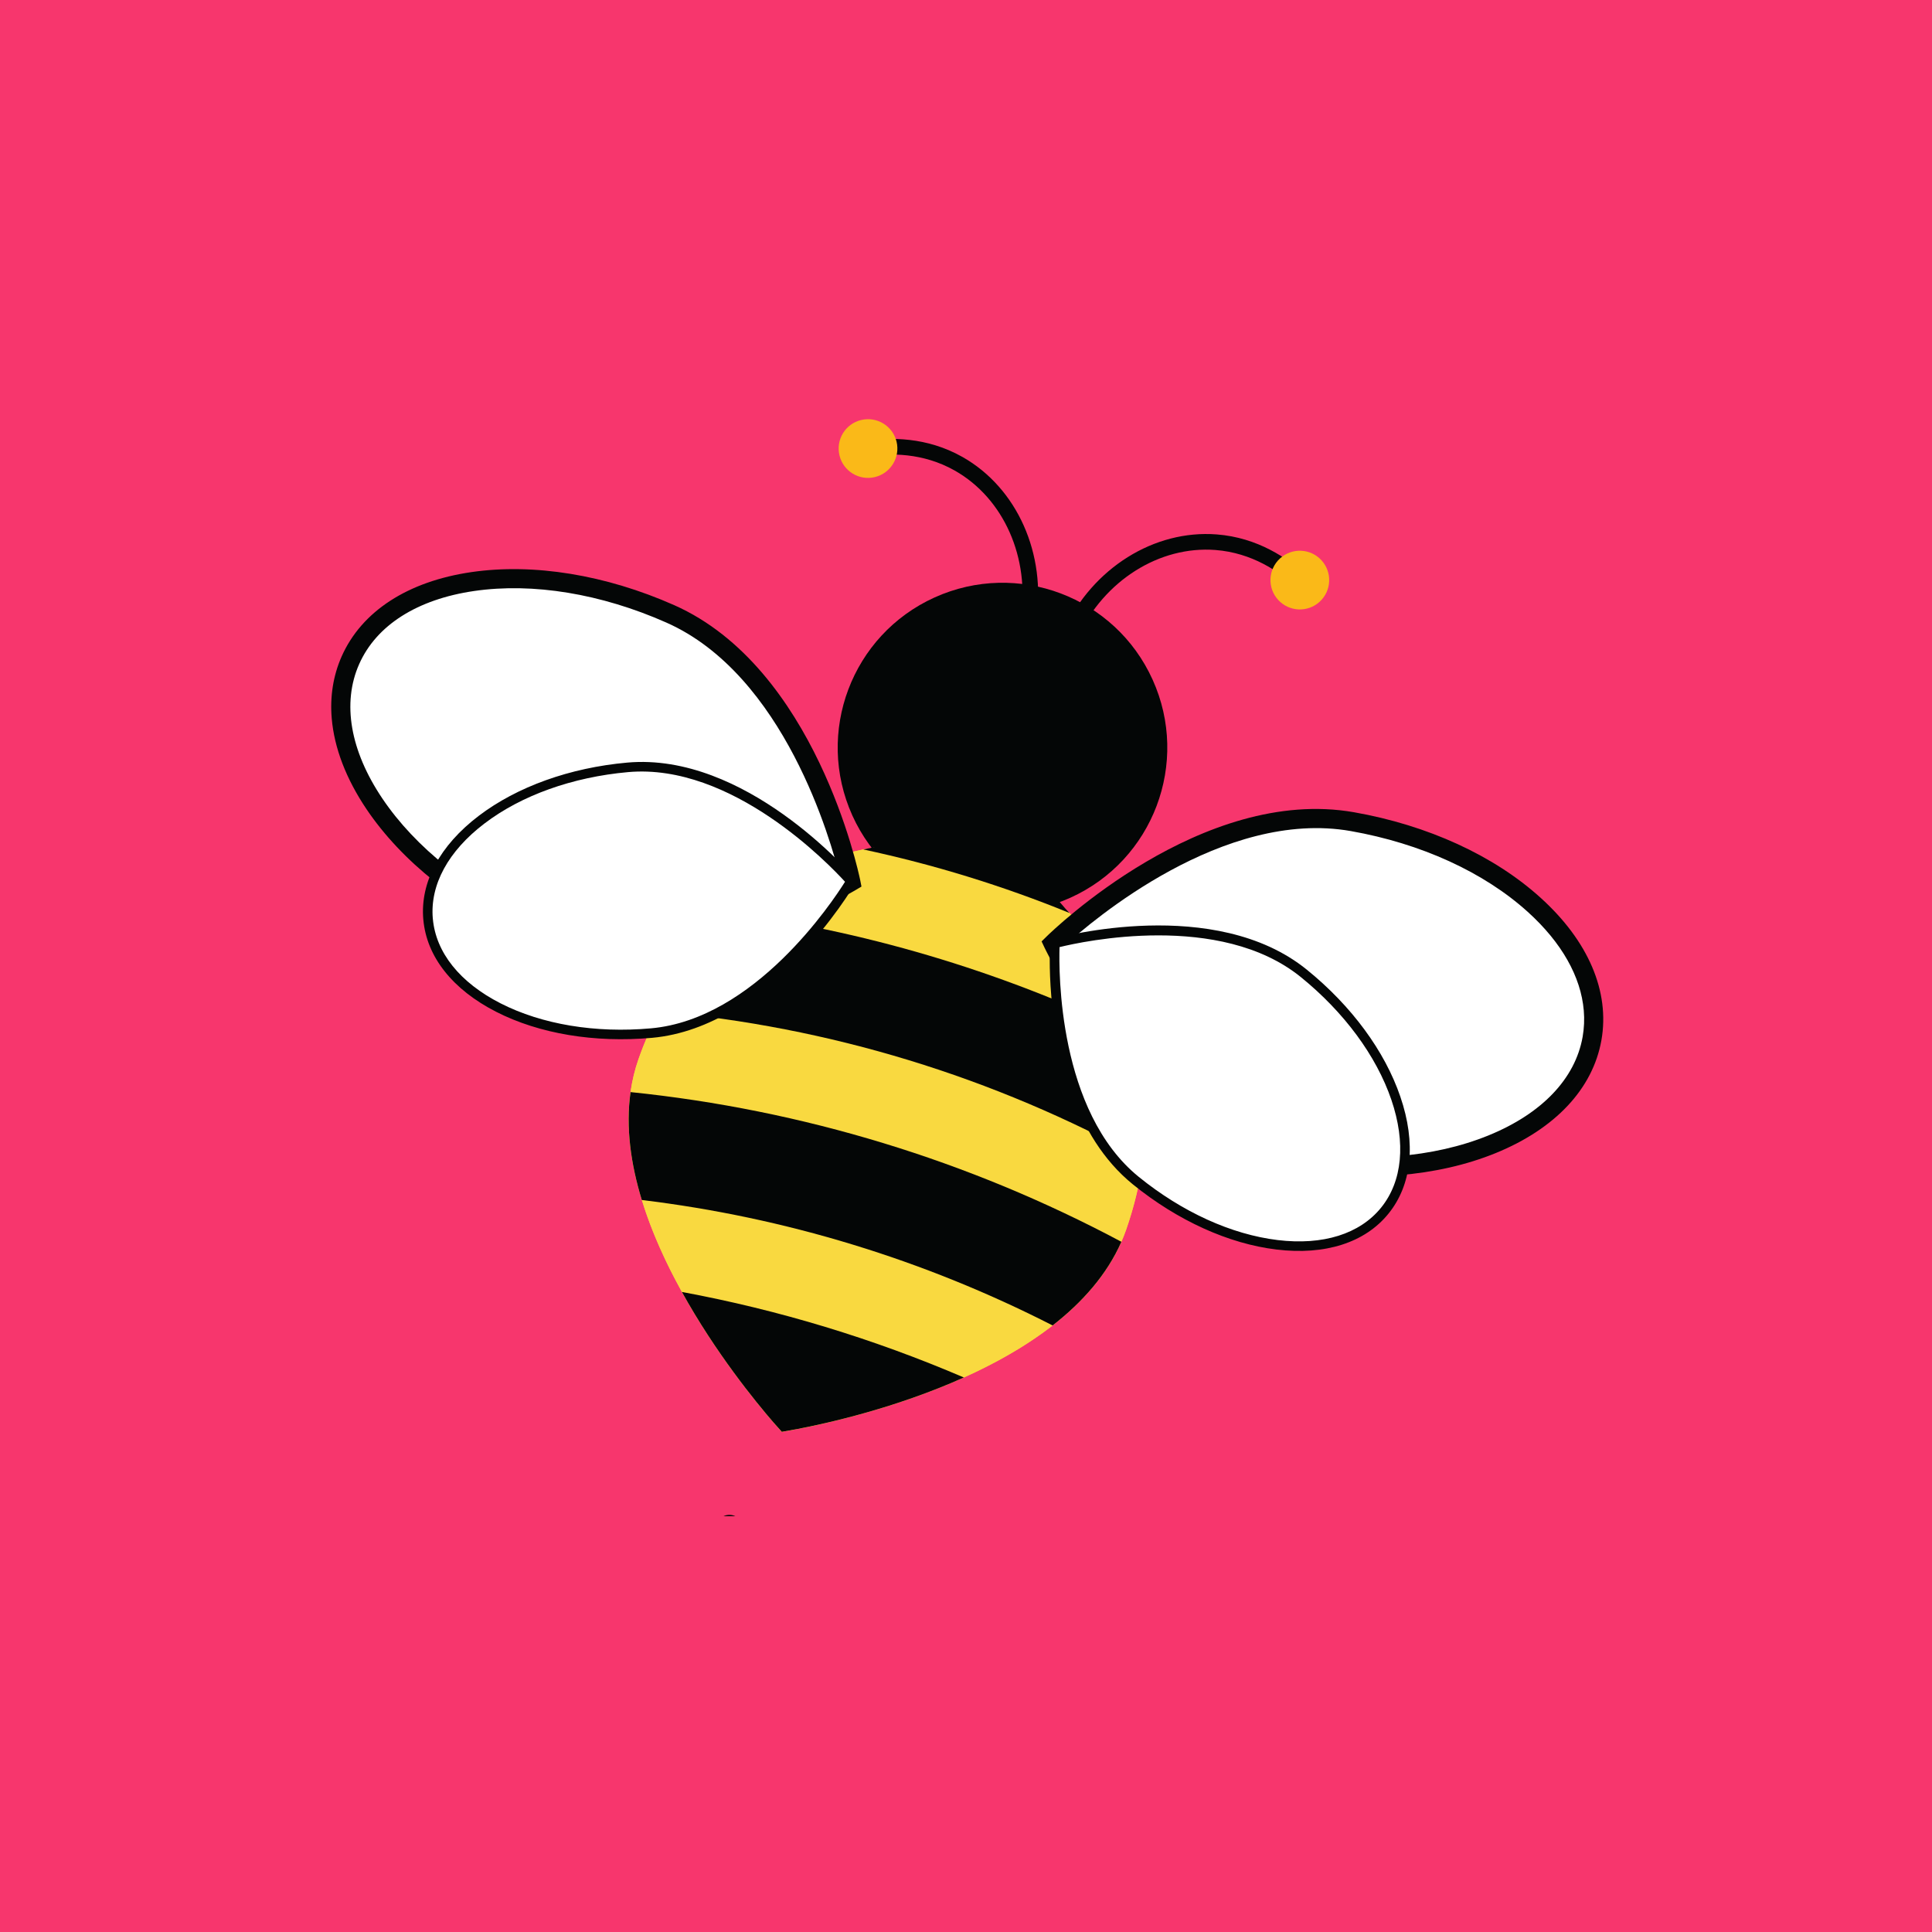
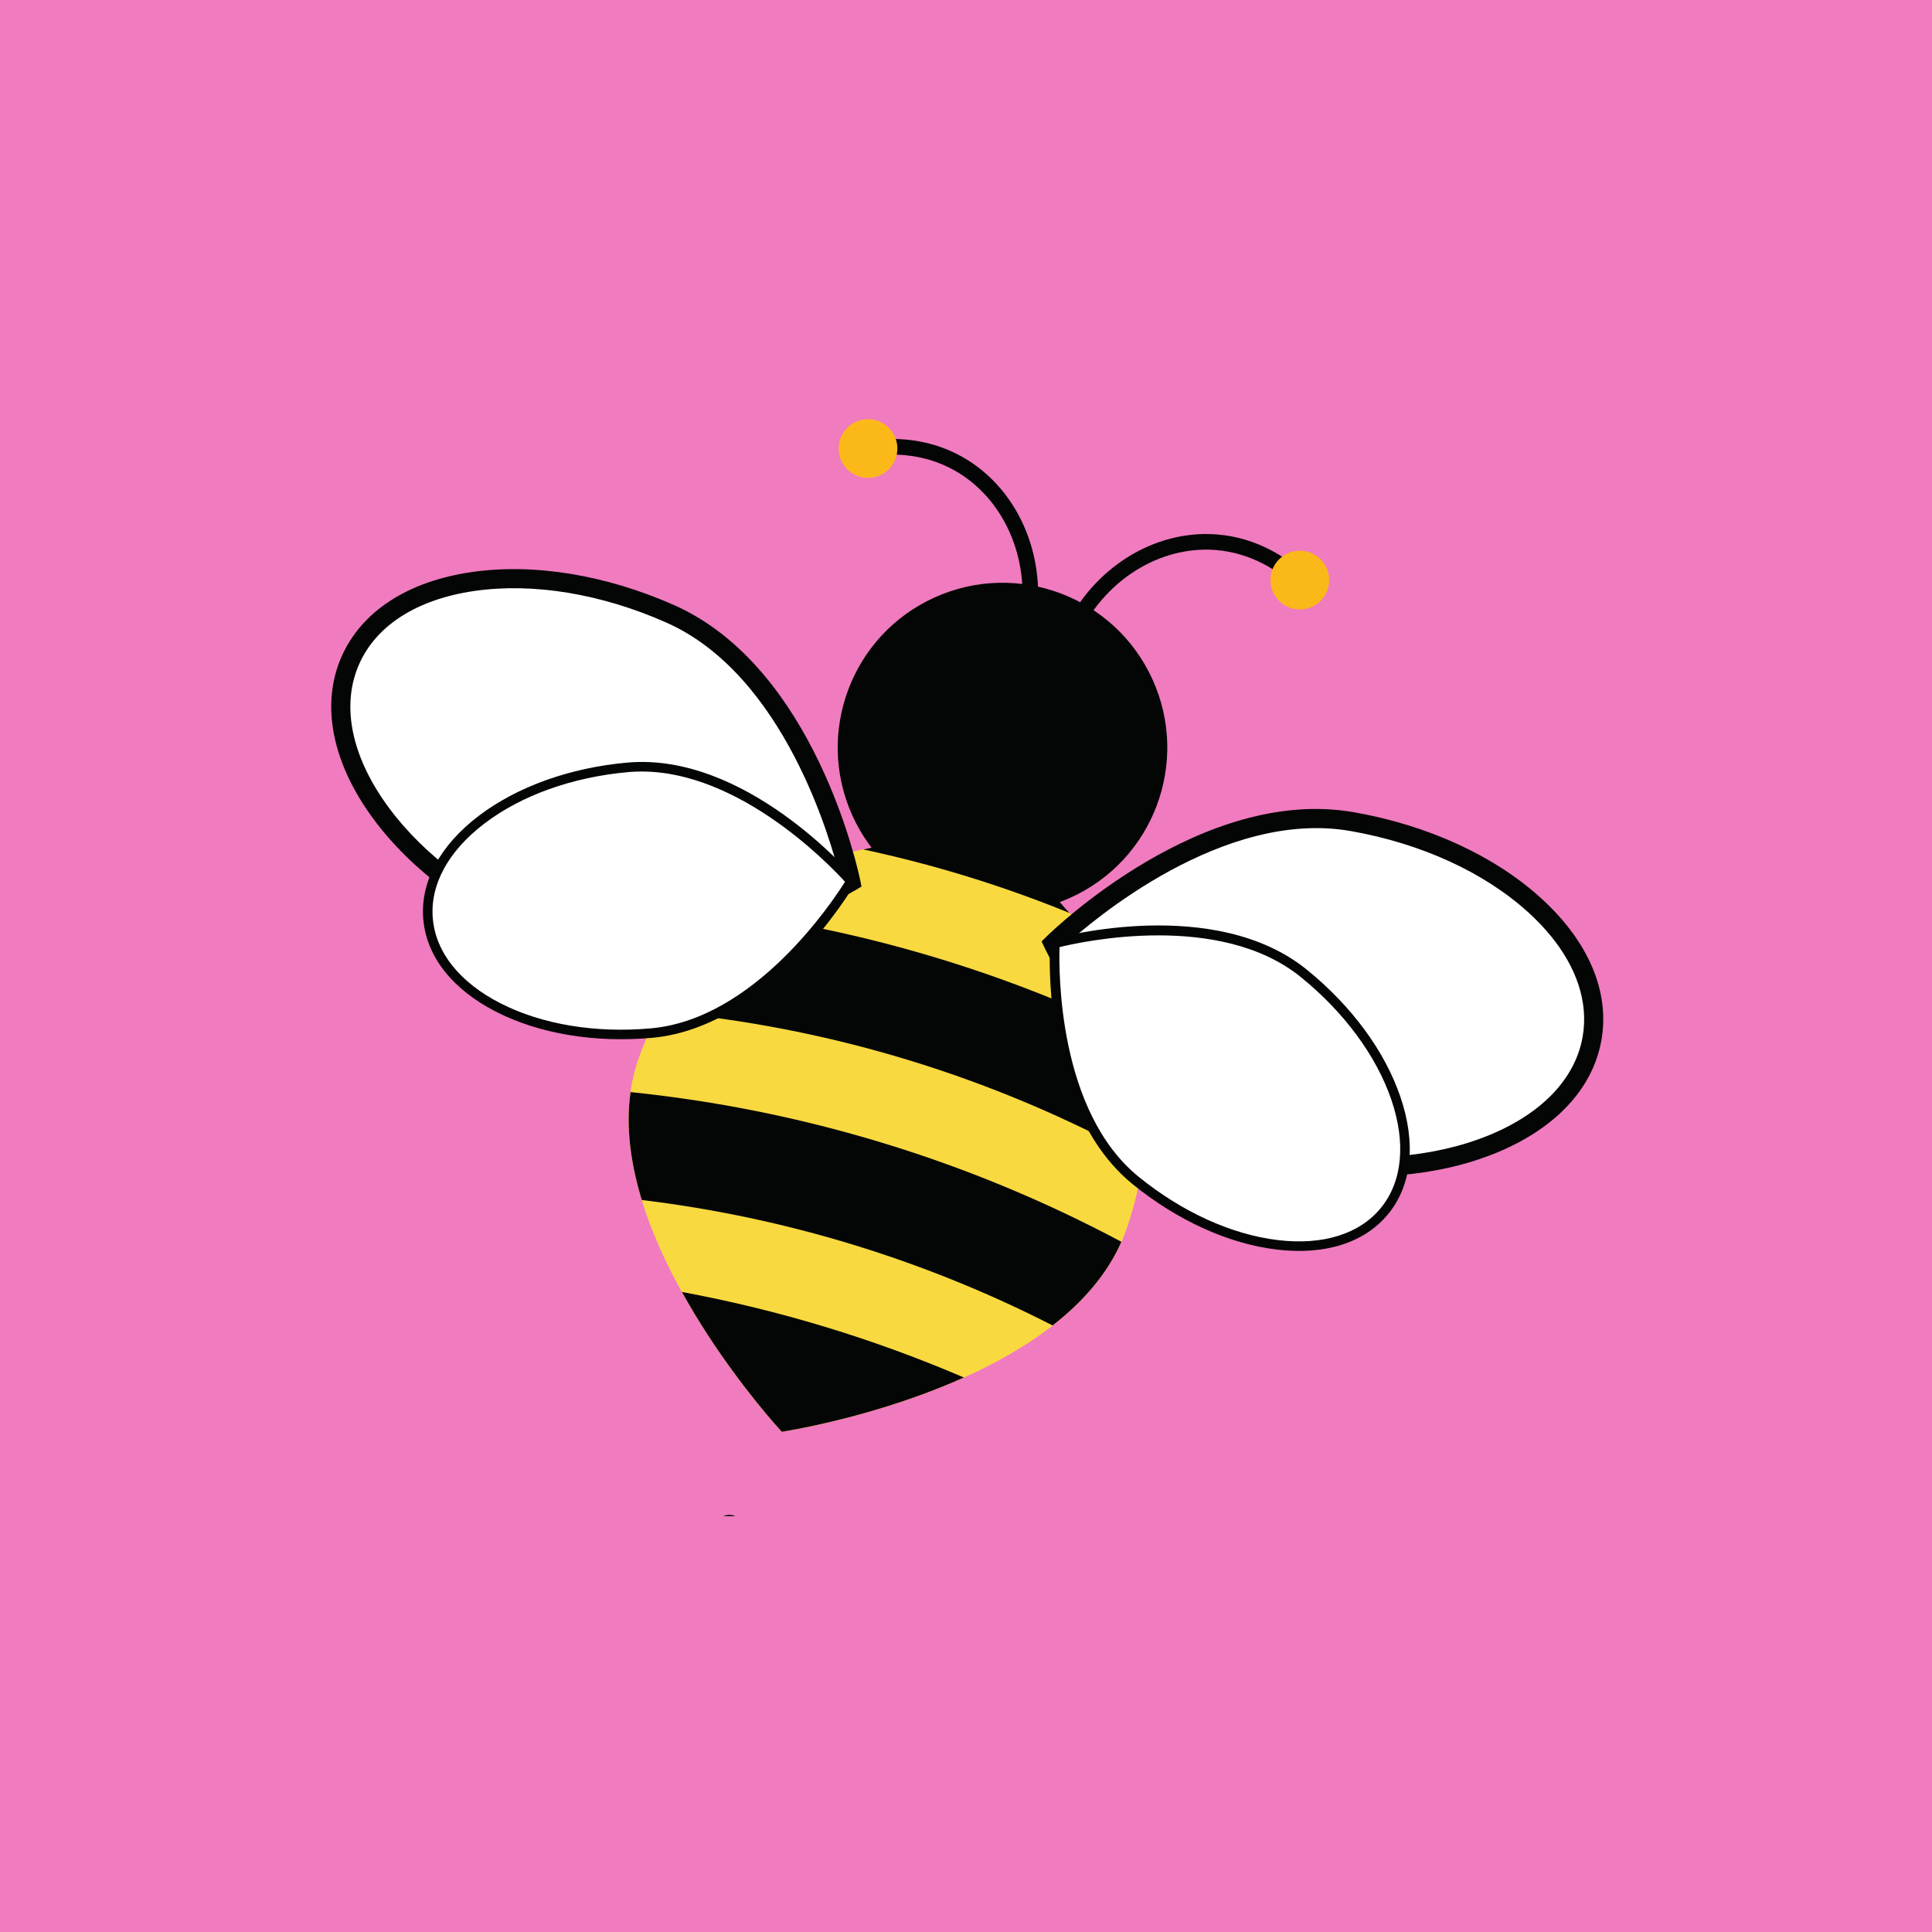
<svg xmlns="http://www.w3.org/2000/svg" viewBox="0 0 512 512">
-   <rect width="512" height="512" fill="#F7366D" />
+   <rect width="512" height="512" fill="#f17bbf" />
  <svg x="56" y="56" width="400" height="400" viewBox="0 0 1920 1920" preserveAspectRatio="xMidYMid meet">
    <defs>
      <g />
      <clipPath id="5bc790f4cd">
        <path d="M 135.461 1658 L 678 1658 L 678 1659.879 L 135.461 1659.879 Z M 135.461 1658 " clip-rule="nonzero" />
      </clipPath>
    </defs>
    <g fill="#000000" fill-opacity="1">
      <g transform="translate(900.0732, 1042.875)">
        <g>
          <path d="M 59.766 48.906 C 40.754 48.906 26.719 46.117 17.656 40.547 C 8.602 34.973 4.078 27.203 4.078 17.234 C 4.078 11.18 6.008 6.219 9.875 2.344 C 13.738 -1.52 19.297 -4.113 26.547 -5.438 L 26.547 -7.625 C 22.641 -10 19.832 -12.629 18.125 -15.516 C 16.414 -18.41 15.562 -21.77 15.562 -25.594 C 15.562 -34.863 21.586 -41.102 33.641 -44.312 L 33.641 -46.5 C 27.441 -50.051 22.773 -54.457 19.641 -59.719 C 16.504 -64.977 14.938 -71.332 14.938 -78.781 C 14.938 -86.445 16.695 -93.188 20.219 -99 C 23.738 -104.82 28.895 -109.352 35.688 -112.594 C 42.477 -115.832 50.609 -117.453 60.078 -117.453 C 69.691 -117.453 77.359 -115.781 83.078 -112.438 C 86.629 -117.594 88.68 -123.547 89.234 -130.297 L 91.438 -131.656 L 112.219 -126.547 C 111.594 -121.035 109.988 -116.414 107.406 -112.688 C 104.832 -108.969 100.832 -105.645 95.406 -102.719 L 95.406 -100.422 C 101.883 -94.703 105.125 -86.723 105.125 -76.484 C 105.125 -69.379 103.348 -63.004 99.797 -57.359 C 96.242 -51.723 91.066 -47.266 84.266 -43.984 C 77.473 -40.711 69.41 -39.078 60.078 -39.078 L 55.688 -39.188 C 52.906 -39.32 50.957 -39.391 49.844 -39.391 C 47.195 -39.391 45.125 -38.676 43.625 -37.25 C 42.125 -35.82 41.375 -33.992 41.375 -31.766 C 41.375 -29.328 42.348 -27.426 44.297 -26.062 C 46.254 -24.707 49.113 -23.961 52.875 -23.828 L 78.688 -22.891 C 104.176 -22.117 116.922 -11.145 116.922 10.031 C 116.922 17.488 115.02 24.125 111.219 29.938 C 107.426 35.75 101.281 40.363 92.781 43.781 C 84.289 47.195 73.285 48.906 59.766 48.906 Z M 60.078 -59.359 C 65.648 -59.359 70.004 -60.992 73.141 -64.266 C 76.273 -67.535 77.844 -72.203 77.844 -78.266 C 77.844 -84.328 76.273 -88.977 73.141 -92.219 C 70.004 -95.457 65.648 -97.078 60.078 -97.078 C 54.441 -97.078 50.086 -95.457 47.016 -92.219 C 43.953 -88.977 42.422 -84.328 42.422 -78.266 C 42.422 -72.129 43.953 -67.441 47.016 -64.203 C 50.086 -60.973 54.441 -59.359 60.078 -59.359 Z M 59.766 27.906 C 69.66 27.906 76.852 26.508 81.344 23.719 C 85.844 20.938 88.094 17.316 88.094 12.859 C 88.094 9.234 86.941 6.566 84.641 4.859 C 82.336 3.148 78.68 2.227 73.672 2.094 L 50.891 1.047 C 50.117 1.047 49.398 1.008 48.734 0.938 C 48.078 0.875 47.438 0.844 46.812 0.844 C 41.938 0.844 38.227 1.883 35.688 3.969 C 33.145 6.062 31.875 8.953 31.875 12.641 C 31.875 17.516 34.207 21.273 38.875 23.922 C 43.539 26.578 50.504 27.906 59.766 27.906 Z M 59.766 27.906 " />
        </g>
      </g>
    </g>
    <path fill="#040606" d="M 815.418 768.504 C 863.117 873.992 987.281 920.852 1092.742 873.168 C 1198.246 825.512 1245.102 701.34 1197.402 595.828 C 1149.77 490.34 1025.605 443.48 920.102 491.16 C 814.641 538.82 767.789 662.988 815.418 768.504 " fill-opacity="1" fill-rule="nonzero" />
    <path fill="#f9d940" d="M 725.68 1552.492 C 725.68 1552.492 1092.977 1497.457 1163.609 1295.691 C 1234.223 1093.922 1152.59 881.77 981.336 821.848 C 810.012 761.898 613.969 876.883 543.336 1078.648 C 472.793 1280.391 725.68 1552.492 725.68 1552.492 " fill-opacity="1" fill-rule="nonzero" />
    <path fill="#f9d940" d="M 533.301 1120.406 C 526.98 1165.102 533.652 1211.984 547.613 1257.668 C 560.137 1298.367 578.418 1338.152 598.625 1374.625 C 641.391 1451.961 692.594 1514.562 714.66 1540.086 C 719.969 1546.242 723.562 1550.238 725.02 1551.766 C 725.445 1552.211 726.031 1552.422 726.641 1552.328 C 728.992 1551.953 735.43 1550.895 745.043 1549.039 C 783.016 1541.801 870.777 1522.297 957.273 1483.426 C 996.797 1465.66 1036.133 1443.809 1070.184 1417.23 C 1107.898 1387.832 1139.242 1352.676 1157.641 1310.801 C 1159.805 1305.867 1161.801 1300.836 1163.609 1295.715 C 1174.066 1265.773 1181.234 1235.648 1185.207 1205.828 C 1192.348 1151.73 1189.293 1098.648 1177.074 1049.699 C 1161.918 988.902 1132.688 934.504 1091.707 892.578 C 1061.16 861.184 1024.031 836.793 981.336 821.848 C 931.594 804.434 879.66 801.777 829.445 811.766 C 771.336 823.258 715.34 851.598 667.215 893.449 C 628.703 926.891 595.195 968.93 569.629 1017.926 C 559.594 1037.125 550.809 1057.43 543.336 1078.648 C 538.59 1092.277 535.273 1106.238 533.301 1120.406 " fill-opacity="1" fill-rule="nonzero" />
    <path fill="#040606" d="M 598.625 1374.625 C 641.391 1451.961 692.594 1514.562 714.66 1540.086 C 717.5 1543.375 725.68 1552.492 725.68 1552.492 C 725.68 1552.492 739.262 1550.145 745.043 1549.039 C 783.016 1541.801 870.777 1522.297 957.273 1483.426 C 842.066 1434.008 721.824 1397.512 598.625 1374.625 Z M 533.301 1120.406 C 526.98 1165.102 533.652 1211.984 547.613 1257.668 C 729.816 1279.664 906.73 1333.711 1070.184 1417.23 C 1107.898 1387.832 1139.242 1352.676 1157.641 1310.801 C 963.832 1207.473 751.785 1142.801 533.301 1120.406 Z M 569.629 1017.926 C 785.645 1037.078 995.297 1101.09 1185.207 1205.828 C 1192.348 1151.73 1189.293 1098.648 1177.074 1049.699 C 1016.395 970.996 844.297 918.266 667.215 893.449 C 628.703 926.891 595.195 968.93 569.629 1017.926 Z M 829.445 811.766 C 919.066 830.941 1006.832 857.965 1091.707 892.578 C 1061.16 861.184 1032.703 808.285 989.984 793.34 C 940.238 775.93 879.66 801.777 829.445 811.766 " fill-opacity="1" fill-rule="nonzero" />
    <path fill="#040606" d="M 1090.625 546.41 C 1095.254 547.82 1100.379 545.633 1102.492 541.098 C 1135.742 469.637 1206 425.34 1277.363 430.816 C 1323.844 434.41 1358.434 458.238 1379.324 477.625 C 1383.34 481.363 1389.613 481.129 1393.328 477.109 C 1397.062 473.09 1396.828 466.816 1392.855 463.078 C 1369.641 441.531 1331.082 415.023 1278.914 411.004 C 1199.328 404.895 1121.195 453.797 1084.492 532.707 C 1082.145 537.691 1084.328 543.59 1089.309 545.914 C 1089.734 546.102 1090.156 546.27 1090.625 546.41 " fill-opacity="1" fill-rule="nonzero" />
    <path fill="#fab918" d="M 1412.172 443.879 C 1426.105 459.086 1425.098 482.703 1409.871 496.637 C 1394.668 510.57 1371.074 509.539 1357.117 494.332 C 1343.16 479.129 1344.238 455.512 1359.395 441.578 C 1374.621 427.641 1398.262 428.676 1412.172 443.879 " fill-opacity="1" fill-rule="nonzero" />
    <path fill="#040606" d="M 1036.371 529.887 C 1036.793 530.008 1037.285 530.125 1037.754 530.195 C 1043.184 531.039 1048.234 527.352 1049.059 521.922 C 1062.594 435.961 1024.996 351.785 955.535 312.496 C 909.996 286.762 863.188 287.258 831.914 292.215 C 826.484 293.062 822.82 298.16 823.664 303.566 C 824.512 308.992 829.633 312.684 835.039 311.836 C 863.117 307.371 905.18 306.855 945.715 329.789 C 1008.031 365.039 1041.68 441.012 1029.461 518.844 C 1028.688 523.801 1031.691 528.457 1036.371 529.887 " fill-opacity="1" fill-rule="nonzero" />
    <path fill="#fab918" d="M 844.109 338.062 C 824.09 342.926 803.926 330.613 799.062 310.566 C 794.199 290.523 806.512 270.336 826.555 265.496 C 846.578 260.633 866.809 272.945 871.672 292.988 C 876.488 313.035 864.152 333.223 844.109 338.062 " fill-opacity="1" fill-rule="nonzero" />
    <path fill="#ffffff" d="M 1070.84 931.332 C 1070.84 931.332 1186.285 1173.75 1375.586 1207.145 C 1564.887 1240.535 1735.363 1171.168 1756.301 1052.211 C 1777.309 933.258 1640.879 809.766 1451.555 776.398 C 1262.254 743.004 1070.84 931.332 1070.84 931.332 " fill-opacity="1" fill-rule="nonzero" />
    <path fill="#040606" d="M 1745.844 1016.609 C 1742.227 973.699 1717.742 930.18 1674.668 891.219 C 1618.742 840.621 1538.781 804.105 1449.465 788.359 C 1287.516 759.785 1120.281 902.496 1085.762 933.961 C 1107.473 975.32 1215.754 1166.633 1377.699 1195.184 C 1467.016 1210.949 1554.664 1203.973 1624.5 1175.562 C 1692.434 1147.926 1735.012 1103.371 1744.387 1050.098 C 1746.312 1039.051 1746.809 1027.844 1745.844 1016.609 Z M 1056.156 928.723 L 1062.312 922.66 C 1070.301 914.785 1260.445 730.34 1453.672 764.438 C 1547.449 780.957 1631.738 819.59 1690.93 873.215 C 1751.742 928.203 1779.164 992.547 1768.285 1054.328 C 1757.383 1116.105 1709.562 1167.148 1633.641 1198.051 C 1559.668 1228.152 1467.277 1235.625 1373.473 1219.105 C 1180.27 1185.031 1064.707 946.676 1059.844 936.547 L 1056.156 928.723 " fill-opacity="1" fill-rule="nonzero" />
    <path fill="#ffffff" d="M 1073.074 931.215 C 1073.074 931.215 1060.195 1139.16 1176.066 1233.062 C 1291.98 1326.945 1433.695 1344.027 1492.699 1271.203 C 1551.727 1198.402 1505.578 1063.258 1389.73 969.352 C 1273.816 875.473 1073.074 931.215 1073.074 931.215 " fill-opacity="1" fill-rule="nonzero" />
    <path fill="#040606" d="M 1078.973 935.984 C 1078.008 966.25 1076.973 1144.965 1179.895 1228.34 C 1235.066 1273.035 1297.738 1301.543 1356.457 1308.613 C 1414.074 1315.57 1460.836 1300.93 1488.023 1267.398 C 1515.141 1233.84 1519.77 1185.102 1501.066 1130.137 C 1481.938 1074.207 1441.027 1018.773 1385.879 974.074 C 1282.957 890.699 1108.391 928.746 1078.973 935.984 Z M 1068.562 999.242 C 1065.32 961.105 1066.824 933.867 1066.988 930.836 L 1067.293 926.512 L 1071.453 925.363 C 1079.746 923.035 1276.566 869.879 1393.516 964.652 C 1450.426 1010.758 1492.699 1068.145 1512.508 1126.234 C 1532.719 1185.289 1527.289 1238.141 1497.398 1275.035 C 1467.559 1311.93 1416.965 1328.145 1355.027 1320.672 C 1294.07 1313.34 1229.172 1283.895 1172.258 1237.766 C 1096.523 1176.383 1074.508 1069.391 1068.562 999.242 " fill-opacity="1" fill-rule="nonzero" />
    <path fill="#ffffff" d="M 813.445 852.914 C 813.445 852.914 582.387 989.797 406.672 911.969 C 230.906 834.137 128.031 681.531 176.953 571.082 C 225.852 460.637 407.938 434.199 583.703 512.027 C 759.492 589.836 813.445 852.914 813.445 852.914 " fill-opacity="1" fill-rule="nonzero" />
    <path fill="#040606" d="M 799.559 846.754 C 788.418 801.402 729.156 589.695 578.77 523.121 C 495.891 486.391 409.09 472.125 334.484 482.961 C 261.945 493.488 209.969 526.527 188.07 575.996 C 166.121 625.461 176.648 686.184 217.605 746.977 C 259.715 809.484 328.586 864.145 411.559 900.875 C 561.945 967.449 758.457 869.008 799.559 846.754 Z M 153.176 645.082 C 150.824 617.309 154.984 590.684 165.816 566.172 C 191.266 508.785 249.914 470.719 331.008 458.922 C 410.102 447.453 501.602 462.375 588.641 500.914 C 768.094 580.367 823.055 839.473 825.359 850.469 L 827.027 858.953 L 819.648 863.348 C 809.941 869.082 581.191 1002.512 401.734 923.082 C 314.629 884.52 242.16 826.805 197.445 760.535 C 171.219 721.598 156.371 682.328 153.176 645.082 " fill-opacity="1" fill-rule="nonzero" />
    <path fill="#ffffff" d="M 813.68 852.184 C 813.68 852.184 708.406 1032.004 559.879 1045.352 C 411.301 1058.676 284.082 993.816 275.715 900.477 C 267.352 807.137 380.988 720.656 529.52 707.332 C 678.023 693.984 813.68 852.184 813.68 852.184 " fill-opacity="1" fill-rule="nonzero" />
    <path fill="#040606" d="M 806.113 852.844 C 785.715 830.469 661.977 701.527 530.059 713.371 C 459.305 719.719 394.453 742.934 347.48 778.727 C 301.398 813.762 278.113 856.625 281.73 899.441 C 281.73 899.605 281.801 899.77 281.801 899.934 C 285.633 942.938 316.25 981.125 367.992 1007.516 C 420.629 1034.352 488.609 1045.656 559.336 1039.289 C 691.324 1027.445 790.039 878.551 806.113 852.844 Z M 269.629 900.477 C 265.613 853.359 290.637 806.711 340.078 769.066 C 388.93 731.914 455.992 707.828 528.977 701.27 C 678.941 687.805 812.668 841.68 818.262 848.234 L 821.082 851.504 L 818.918 855.238 C 814.523 862.688 710.336 1037.926 560.441 1051.391 C 487.457 1057.922 417.152 1046.195 362.473 1018.324 C 306.875 989.984 273.906 948.32 269.699 901.039 C 269.629 900.828 269.629 900.664 269.629 900.477 " fill-opacity="1" fill-rule="nonzero" />
    <g clip-path="url(#5bc790f4cd)">
      <path fill="#040606" d="M 640.004 1745.871 C 637.844 1745.871 635.684 1745.469 633.52 1744.648 C 624.262 1741.027 619.633 1730.594 623.227 1721.289 C 629.668 1704.559 636.035 1687.379 642.051 1670.273 C 645.363 1660.871 655.656 1655.914 665.031 1659.227 C 674.477 1662.539 679.41 1672.832 676.098 1682.258 C 669.965 1699.695 663.48 1717.223 656.852 1734.332 C 654.082 1741.477 647.289 1745.871 640.004 1745.871 Z M -4058.629 1810.586 C -4058.84 1810.586 -4059.051 1810.586 -4059.238 1810.586 C -4099.16 1809.25 -4139.203 1808.848 -4178.703 1809.32 C -4178.773 1809.344 -4178.867 1809.344 -4178.938 1809.344 C -4188.805 1809.344 -4196.867 1801.398 -4196.984 1791.508 C -4197.102 1781.543 -4189.137 1773.363 -4179.172 1773.246 C -4139.086 1772.73 -4098.527 1773.152 -4058.039 1774.516 C -4048.078 1774.844 -4040.277 1783.188 -4040.605 1793.152 C -4040.934 1802.902 -4048.945 1810.586 -4058.629 1810.586 Z M -4478.77 1830.891 C -4487.676 1830.891 -4495.43 1824.289 -4496.629 1815.219 C -4497.945 1805.348 -4491.016 1796.277 -4481.121 1794.961 C -4441.41 1789.672 -4400.875 1785.277 -4360.648 1781.918 C -4350.73 1781.098 -4341.988 1788.449 -4341.168 1798.391 C -4340.344 1808.332 -4347.699 1817.051 -4357.641 1817.871 C -4397.281 1821.211 -4437.227 1825.531 -4476.375 1830.727 C -4477.172 1830.844 -4477.973 1830.891 -4478.77 1830.891 Z M -3759.191 1837.141 C -3760.039 1837.141 -3760.883 1837.07 -3761.754 1836.953 C -3801.207 1831.312 -3841.129 1826.449 -3880.418 1822.523 C -3890.336 1821.539 -3897.574 1812.703 -3896.586 1802.785 C -3895.598 1792.867 -3886.762 1785.656 -3876.824 1786.617 C -3837.043 1790.59 -3796.602 1795.5 -3756.656 1801.211 C -3746.785 1802.621 -3739.926 1811.785 -3741.336 1821.656 C -3742.625 1830.656 -3750.359 1837.141 -3759.191 1837.141 Z M -4773.648 1889.098 C -4781.637 1889.098 -4788.945 1883.742 -4791.082 1875.656 C -4793.621 1866.023 -4787.863 1856.152 -4778.23 1853.59 C -4739.434 1843.348 -4699.77 1833.945 -4660.293 1825.652 C -4650.543 1823.605 -4640.977 1829.832 -4638.91 1839.586 C -4636.867 1849.34 -4643.117 1858.926 -4652.867 1860.969 C -4691.734 1869.148 -4730.836 1878.406 -4769.02 1888.488 C -4770.57 1888.887 -4772.121 1889.098 -4773.648 1889.098 Z M -3464.316 1895.727 C -3465.82 1895.727 -3467.348 1895.539 -3468.852 1895.141 C -3507.906 1885.012 -3547.008 1875.82 -3585.121 1867.855 C -3594.871 1865.812 -3601.145 1856.246 -3599.102 1846.496 C -3597.082 1836.742 -3587.516 1830.469 -3577.742 1832.512 C -3539.062 1840.598 -3499.375 1849.926 -3459.781 1860.219 C -3450.125 1862.734 -3444.344 1872.578 -3446.859 1882.215 C -3448.973 1890.344 -3456.305 1895.727 -3464.316 1895.727 Z M -5058.703 1984.344 C -5065.82 1984.344 -5072.566 1980.09 -5075.434 1973.086 C -5079.168 1963.852 -5074.727 1953.324 -5065.492 1949.562 L -5062.086 1948.176 C -5025.969 1933.535 -4988.961 1919.578 -4952.113 1906.746 C -4942.691 1903.457 -4932.398 1908.438 -4929.133 1917.84 C -4925.844 1927.262 -4930.824 1937.531 -4940.227 1940.82 C -4976.504 1953.465 -5012.949 1967.211 -5048.551 1981.641 L -5051.91 1983.004 C -5054.145 1983.895 -5056.422 1984.344 -5058.703 1984.344 Z M -3177.664 1986.27 C -3179.734 1986.27 -3181.824 1985.918 -3183.867 1985.164 C -3222.242 1971.09 -3260.262 1957.883 -3296.895 1945.852 C -3306.363 1942.75 -3311.531 1932.551 -3308.43 1923.078 C -3305.305 1913.609 -3295.109 1908.465 -3285.637 1911.566 C -3248.605 1923.715 -3210.188 1937.062 -3171.438 1951.277 C -3162.086 1954.711 -3157.293 1965.074 -3160.723 1974.426 C -3163.402 1981.758 -3170.309 1986.27 -3177.664 1986.27 Z M 507.242 2015.246 C 504 2015.246 500.828 2014.398 497.867 2012.59 C 489.336 2007.395 486.68 1996.305 491.852 1987.797 C 512.363 1954.215 531.984 1919.32 550.148 1884.07 C 554.66 1875.211 565.539 1871.734 574.445 1876.293 C 583.281 1880.852 586.781 1891.73 582.199 1900.59 C 563.684 1936.617 543.641 1972.289 522.656 2006.598 C 519.273 2012.168 513.328 2015.246 507.242 2015.246 Z M -2898.93 2099.16 C -2901.352 2099.16 -2903.82 2098.668 -2906.168 2097.656 C -2944.871 2080.715 -2980.965 2065.344 -3016.516 2050.637 C -3025.727 2046.828 -3030.098 2036.277 -3026.289 2027.066 C -3022.484 2017.852 -3011.91 2013.48 -3002.723 2017.289 C -2966.957 2032.094 -2930.629 2047.555 -2891.695 2064.57 C -2882.578 2068.566 -2878.395 2079.188 -2882.391 2088.328 C -2885.352 2095.121 -2892 2099.16 -2898.93 2099.16 Z M -5329.375 2115.023 C -5335.672 2115.023 -5341.805 2111.711 -5345.117 2105.812 C -5350.008 2097.117 -5346.93 2086.117 -5338.234 2081.23 C -5303.105 2061.492 -5267.082 2042.41 -5231.152 2024.48 C -5222.223 2020.039 -5211.391 2023.68 -5206.949 2032.586 C -5202.508 2041.516 -5206.129 2052.352 -5215.059 2056.793 C -5250.445 2074.441 -5285.949 2093.262 -5320.539 2112.695 C -5323.336 2114.273 -5326.367 2115.023 -5329.375 2115.023 Z M -2625.203 2223.828 C -2627.766 2223.828 -2630.375 2223.285 -2632.84 2222.133 C -2669.145 2205.168 -2705.473 2188.27 -2741.895 2171.539 C -2750.941 2167.355 -2754.914 2156.641 -2750.73 2147.594 C -2746.57 2138.523 -2735.855 2134.574 -2726.809 2138.734 C -2690.34 2155.512 -2653.941 2172.434 -2617.566 2189.422 C -2608.543 2193.629 -2604.621 2204.367 -2608.848 2213.414 C -2611.902 2219.973 -2618.414 2223.828 -2625.203 2223.828 Z M 327.34 2255.621 C 322.996 2255.621 318.672 2254.07 315.168 2250.945 C 307.84 2244.223 307.297 2232.805 313.973 2225.449 C 340.453 2196.332 366.184 2165.734 390.504 2134.504 C 396.637 2126.633 407.988 2125.223 415.812 2131.332 C 423.707 2137.465 425.141 2148.793 419.008 2156.664 C 394.168 2188.625 367.805 2219.949 340.688 2249.723 C 337.141 2253.648 332.254 2255.621 327.34 2255.621 Z M -5581.859 2278.133 C -5587.406 2278.133 -5592.859 2275.594 -5596.406 2270.777 C -5602.328 2262.766 -5600.59 2251.461 -5592.574 2245.539 C -5560.148 2221.688 -5526.734 2198.305 -5493.273 2176.098 C -5484.953 2170.602 -5473.746 2172.855 -5468.246 2181.152 C -5462.75 2189.469 -5465.004 2200.656 -5473.301 2206.18 C -5506.293 2228.055 -5539.211 2251.086 -5571.168 2274.609 C -5574.387 2276.98 -5578.148 2278.133 -5581.859 2278.133 Z M -2352.344 2350.418 C -2354.836 2350.418 -2357.375 2349.902 -2359.793 2348.82 C -2392.879 2333.781 -2427.656 2317.801 -2469.27 2298.484 C -2478.293 2294.277 -2482.219 2283.562 -2478.035 2274.516 C -2473.828 2265.492 -2463.09 2261.543 -2454.066 2265.75 C -2412.547 2285.02 -2377.863 2300.953 -2344.871 2315.945 C -2335.801 2320.055 -2331.785 2330.75 -2335.895 2339.82 C -2338.926 2346.492 -2345.484 2350.418 -2352.344 2350.418 Z M 104.629 2456.848 C 99.105 2456.848 93.629 2454.309 90.082 2449.516 C 84.184 2441.504 85.875 2430.199 93.938 2424.277 C 125.633 2400.895 156.793 2375.891 186.637 2349.973 C 194.156 2343.438 205.527 2344.238 212.082 2351.781 C 218.641 2359.301 217.793 2370.699 210.273 2377.23 C 179.773 2403.762 147.816 2429.352 115.344 2453.32 C 112.102 2455.695 108.363 2456.848 104.629 2456.848 Z M -2076.219 2469.582 C -2078.477 2469.582 -2080.777 2469.16 -2083.035 2468.246 C -2118.895 2453.605 -2156.324 2437.977 -2194.297 2421.785 C -2203.461 2417.887 -2207.738 2407.285 -2203.812 2398.121 C -2199.914 2388.957 -2189.316 2384.68 -2180.152 2388.605 C -2142.344 2404.703 -2105.074 2420.258 -2069.383 2434.828 C -2060.172 2438.59 -2055.73 2449.117 -2059.488 2458.352 C -2062.355 2465.355 -2069.102 2469.582 -2076.219 2469.582 Z M -5812.68 2470.711 C -5817.477 2470.711 -5822.246 2468.809 -5825.793 2465.047 C -5832.656 2457.812 -5832.301 2446.367 -5825.066 2439.551 C -5795.832 2411.965 -5765.496 2384.727 -5734.902 2358.57 C -5727.336 2352.086 -5715.941 2352.98 -5709.453 2360.547 C -5702.992 2368.113 -5703.887 2379.512 -5711.453 2385.996 C -5741.602 2411.773 -5771.488 2438.637 -5800.297 2465.801 C -5803.777 2469.09 -5808.242 2470.711 -5812.68 2470.711 Z M -1794.996 2576.25 C -1796.922 2576.25 -1798.969 2575.918 -1800.895 2575.238 C -1837.832 2562.406 -1876.09 2548.637 -1914.461 2534.254 C -1923.812 2530.777 -1928.559 2520.367 -1925.059 2511.035 C -1921.555 2501.707 -1911.148 2496.961 -1901.816 2500.461 C -1863.68 2514.727 -1825.73 2528.426 -1789.098 2541.141 C -1779.652 2544.406 -1774.672 2554.699 -1777.914 2564.121 C -1780.5 2571.57 -1787.523 2576.25 -1794.996 2576.25 Z M -153.496 2610.18 C -160.289 2610.18 -166.773 2606.328 -169.852 2599.77 C -174.059 2590.723 -170.156 2579.984 -161.137 2575.777 C -125.324 2559.094 -89.793 2540.766 -55.559 2521.305 C -46.84 2516.395 -35.82 2519.449 -30.957 2528.098 C -26.02 2536.77 -29.027 2547.789 -37.699 2552.703 C -72.828 2572.629 -109.203 2591.406 -145.906 2608.488 C -148.375 2609.641 -150.961 2610.18 -153.496 2610.18 Z M -1507.523 2664.582 C -1509.027 2664.582 -1510.578 2664.371 -1512.152 2663.973 C -1550.172 2653.914 -1589.32 2642.871 -1628.488 2631.121 C -1638.055 2628.254 -1643.457 2618.195 -1640.566 2608.652 C -1637.746 2599.113 -1627.691 2593.707 -1618.129 2596.551 C -1579.332 2608.184 -1540.605 2619.109 -1502.871 2629.074 C -1493.258 2631.613 -1487.551 2641.484 -1490.062 2651.117 C -1492.18 2659.227 -1499.508 2664.582 -1507.523 2664.582 Z M -6018.359 2689.938 C -6022.426 2689.938 -6026.488 2688.574 -6029.875 2685.777 C -6037.535 2679.434 -6038.59 2668.062 -6032.246 2660.375 C -6006.609 2629.473 -5979.824 2598.715 -5952.637 2569.012 C -5945.891 2561.656 -5934.473 2561.16 -5927.141 2567.883 C -5919.785 2574.602 -5919.27 2586.023 -5926.012 2593.379 C -5952.801 2622.66 -5979.211 2652.949 -6004.449 2683.406 C -6008.02 2687.707 -6013.168 2689.938 -6018.359 2689.938 Z M -436.883 2709.75 C -444.992 2709.75 -452.344 2704.227 -454.391 2695.977 C -456.738 2686.297 -450.84 2676.543 -441.137 2674.172 C -402.719 2664.723 -364.273 2653.703 -326.914 2641.414 C -317.418 2638.285 -307.246 2643.434 -304.121 2652.902 C -300.996 2662.375 -306.164 2672.598 -315.609 2675.699 C -353.863 2688.293 -393.199 2699.574 -432.535 2709.207 C -433.992 2709.562 -435.426 2709.75 -436.883 2709.75 Z M -1213.422 2727.23 C -1214.387 2727.23 -1215.348 2727.137 -1216.242 2726.996 C -1255.293 2720.793 -1295.406 2713.531 -1335.398 2705.402 C -1345.223 2703.402 -1351.473 2693.863 -1349.477 2684.109 C -1347.5 2674.336 -1337.938 2668.012 -1328.258 2670.012 C -1288.66 2678.07 -1249.137 2685.238 -1210.648 2691.348 C -1200.781 2692.898 -1194.035 2702.16 -1195.609 2712.004 C -1197.043 2720.887 -1204.703 2727.23 -1213.422 2727.23 Z M -733.922 2753.668 C -743.414 2753.668 -751.355 2746.266 -751.898 2736.68 C -752.508 2726.715 -744.871 2718.184 -734.957 2717.621 C -726.168 2717.105 -717.449 2716.539 -708.66 2715.93 C -677.855 2713.742 -646.816 2710.641 -616.434 2706.742 C -606.516 2705.496 -597.492 2712.477 -596.223 2722.344 C -594.953 2732.238 -601.934 2741.285 -611.875 2742.555 C -642.914 2746.551 -674.613 2749.699 -706.078 2751.93 C -715.027 2752.566 -723.934 2753.129 -732.84 2753.645 C -733.191 2753.668 -733.57 2753.668 -733.922 2753.668 Z M -914.27 2756.02 C -914.457 2756.02 -914.621 2756.02 -914.809 2755.996 C -954.566 2754.82 -995.289 2752.449 -1035.895 2749.039 C -1045.832 2748.195 -1053.164 2739.453 -1052.32 2729.535 C -1051.473 2719.594 -1042.754 2712.238 -1032.84 2713.062 C -992.895 2716.445 -952.828 2718.75 -913.727 2719.926 C -903.789 2720.23 -895.918 2728.547 -896.223 2738.512 C -896.527 2748.289 -904.586 2756.02 -914.27 2756.02 Z M -6195.395 2932.875 C -6198.707 2932.875 -6202.066 2931.961 -6205.051 2930.055 C -6213.465 2924.699 -6215.953 2913.535 -6210.598 2905.125 C -6189.047 2871.262 -6166.277 2837.422 -6142.945 2804.547 C -6137.164 2796.438 -6125.91 2794.512 -6117.777 2800.293 C -6109.648 2806.051 -6107.746 2817.328 -6113.504 2825.461 C -6136.508 2857.82 -6158.926 2891.164 -6180.145 2924.512 C -6183.574 2929.914 -6189.426 2932.875 -6195.395 2932.875 " fill-opacity="1" fill-rule="nonzero" />
    </g>
  </svg>
</svg>
